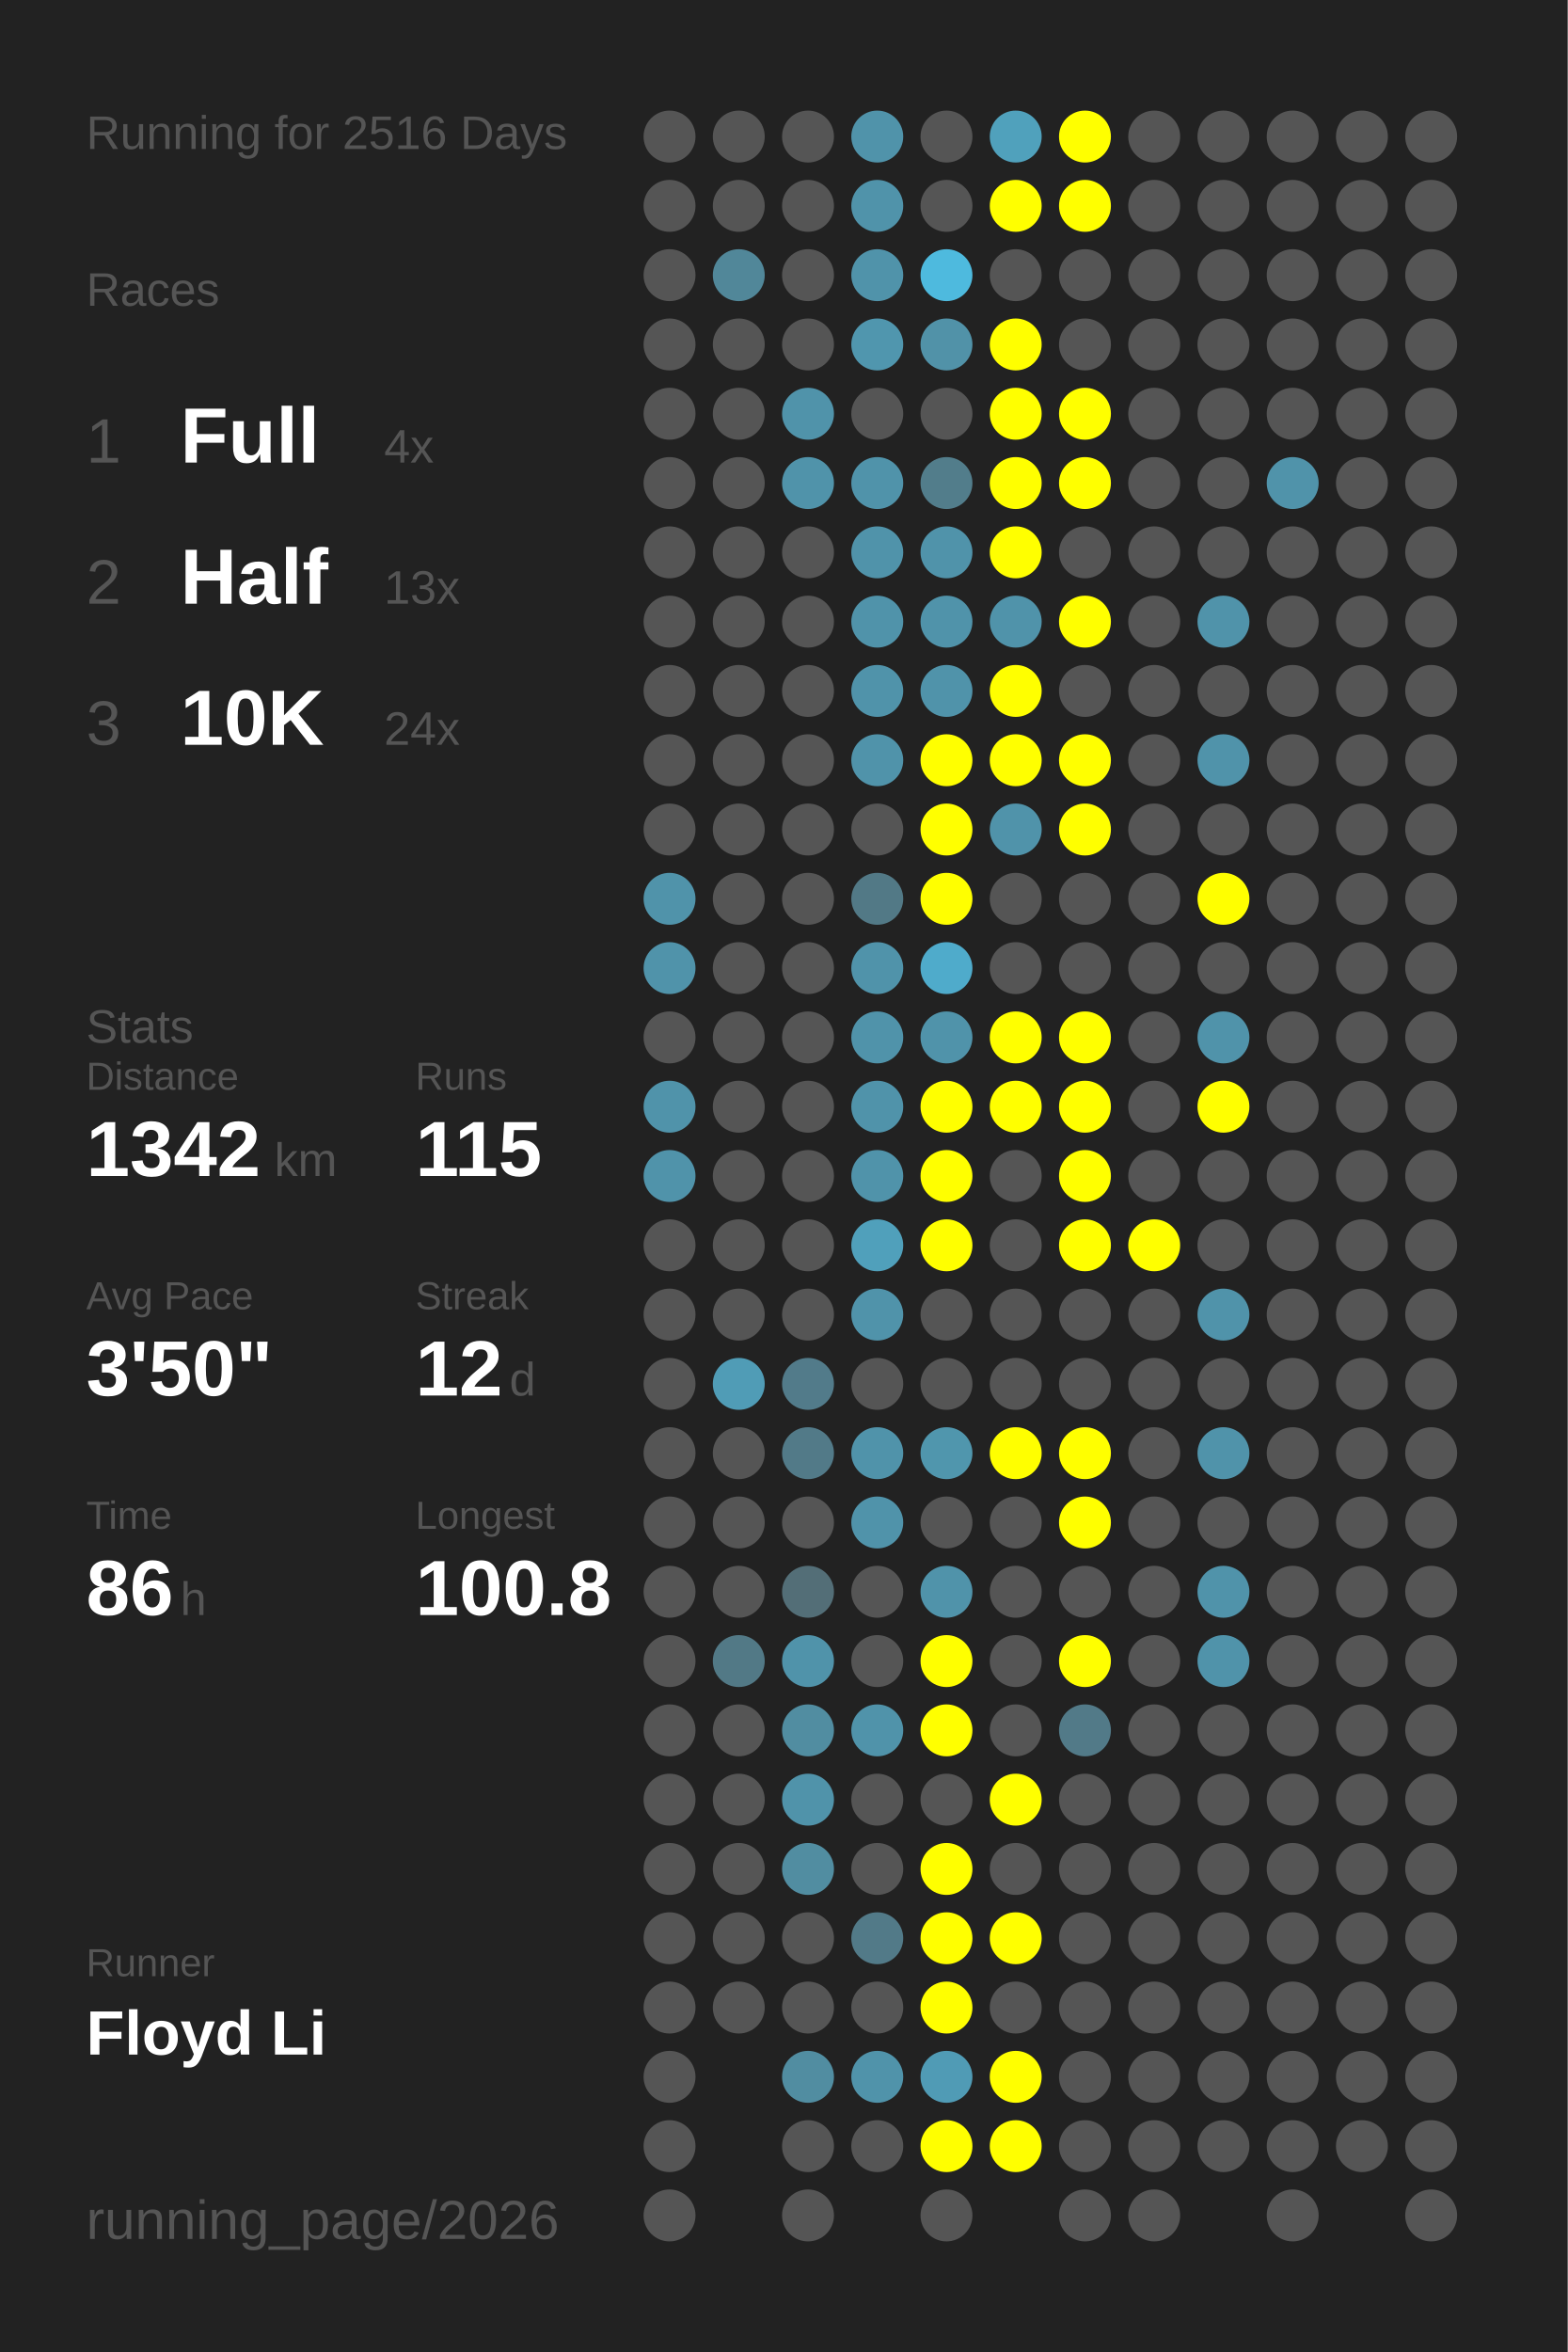
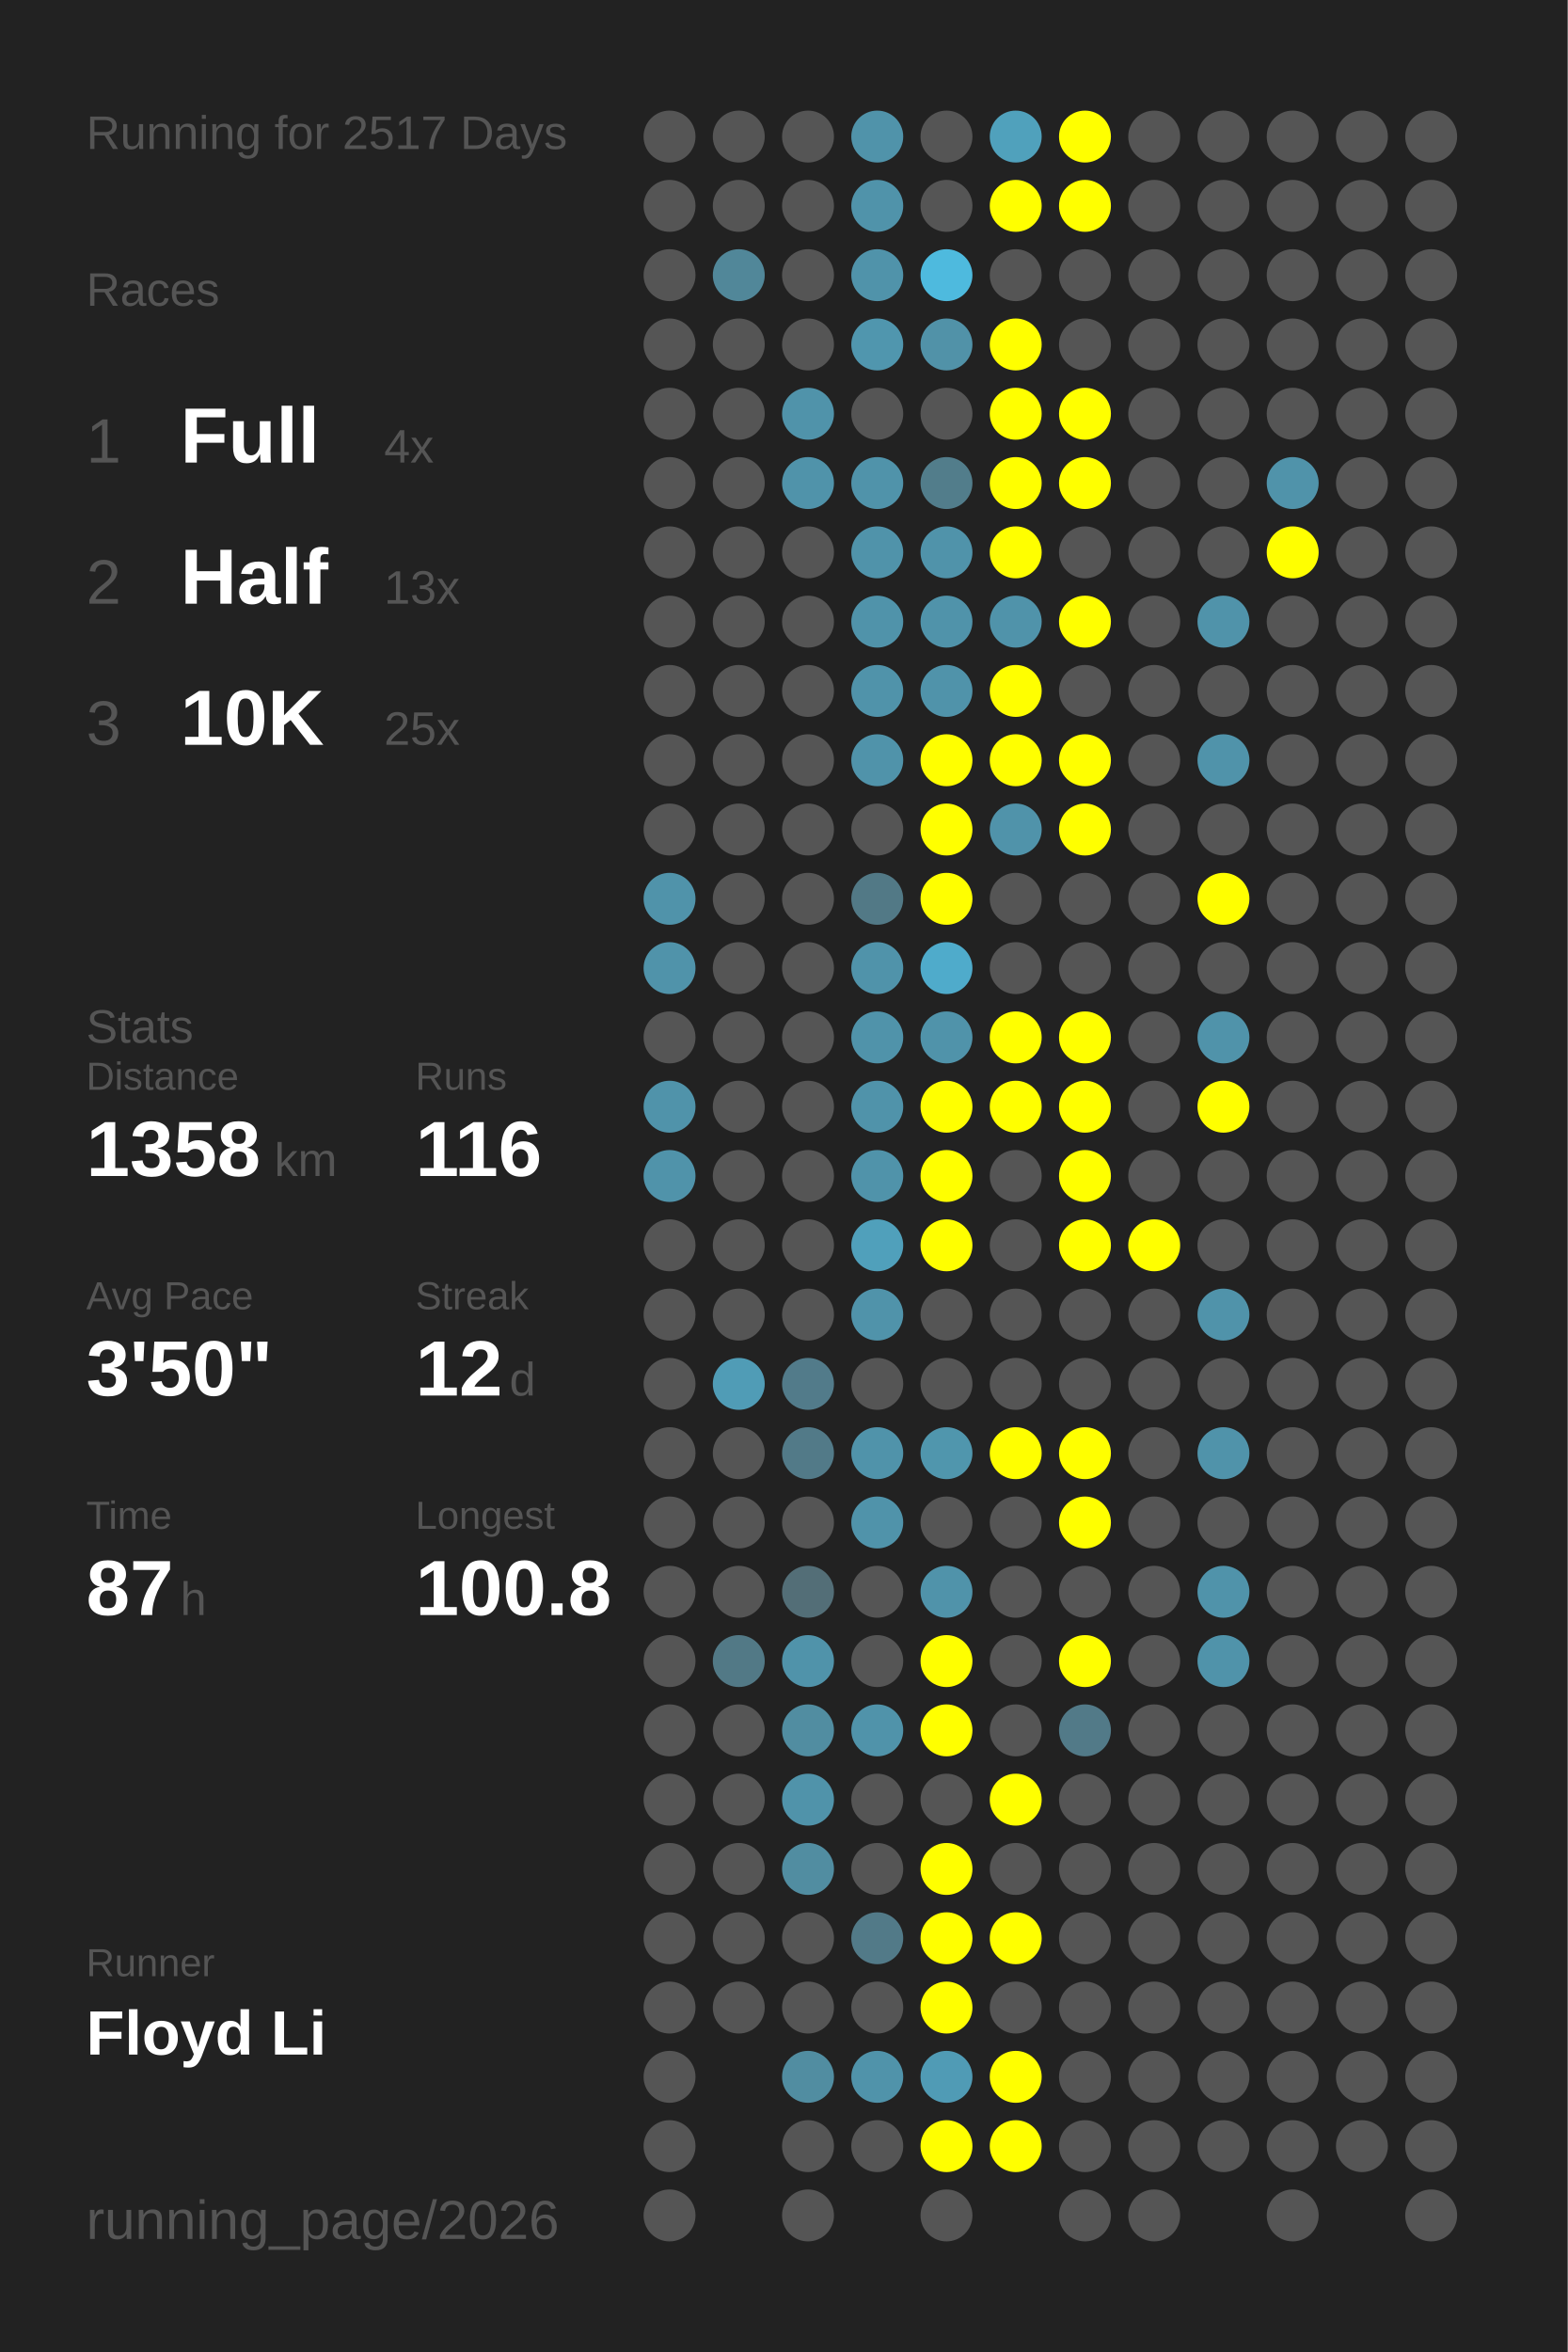
<svg xmlns="http://www.w3.org/2000/svg" baseProfile="full" height="300mm" version="1.1" viewBox="0,0,200,300" width="200mm">
  <defs />
  <rect fill="#222222" height="300" width="200" x="0" y="0" />
-   <text fill="#555555" style="font-size:6px; font-family:Arial;" x="11" y="19">Running for 2516 Days</text>
+   <text fill="#555555" style="font-size:6px; font-family:Arial;" x="11" y="19">Running for 2517 Days</text>
  <text fill="#555555" style="font-size:6px; font-family:Arial;" x="11" y="39">Races</text>
  <text fill="#555555" style="font-size:8px; font-family:Arial;" x="11" y="59">1</text>
  <text fill="#FFFFFF" style="font-size:10px; font-family:Arial; font-weight:bold;" x="23" y="59">Full</text>
  <text fill="#555555" style="font-size:6px; font-family:Arial;" x="49" y="59">4x</text>
  <text fill="#555555" style="font-size:8px; font-family:Arial;" x="11" y="77">2</text>
  <text fill="#FFFFFF" style="font-size:10px; font-family:Arial; font-weight:bold;" x="23" y="77">Half</text>
  <text fill="#555555" style="font-size:6px; font-family:Arial;" x="49" y="77">13x</text>
  <text fill="#555555" style="font-size:8px; font-family:Arial;" x="11" y="95">3</text>
  <text fill="#FFFFFF" style="font-size:10px; font-family:Arial; font-weight:bold;" x="23" y="95">10K</text>
-   <text fill="#555555" style="font-size:6px; font-family:Arial;" x="49" y="95">24x</text>
+   <text fill="#555555" style="font-size:6px; font-family:Arial;" x="49" y="95">25x</text>
  <text fill="#555555" style="font-size:6px; font-family:Arial;" x="11" y="133">Stats</text>
  <text fill="#555555" style="font-size:5px; font-family:Arial;" x="11" y="139">Distance</text>
-   <text fill="#FFFFFF" style="font-size:10px; font-family:Arial; font-weight:bold;" x="11" y="150">1342</text>
+   <text fill="#FFFFFF" style="font-size:10px; font-family:Arial; font-weight:bold;" x="11" y="150">1358</text>
  <text fill="#555555" style="font-size:6px; font-family:Arial;" x="35" y="150">km</text>
  <text fill="#555555" style="font-size:5px; font-family:Arial;" x="53" y="139">Runs</text>
-   <text fill="#FFFFFF" style="font-size:10px; font-family:Arial; font-weight:bold;" x="53" y="150">115</text>
+   <text fill="#FFFFFF" style="font-size:10px; font-family:Arial; font-weight:bold;" x="53" y="150">116</text>
  <text fill="#555555" style="font-size:5px; font-family:Arial;" x="11" y="167">Avg Pace</text>
  <text fill="#FFFFFF" style="font-size:10px; font-family:Arial; font-weight:bold;" x="11" y="178">3'50"</text>
  <text fill="#555555" style="font-size:5px; font-family:Arial;" x="53" y="167">Streak</text>
  <text fill="#FFFFFF" style="font-size:10px; font-family:Arial; font-weight:bold;" x="53" y="178">12</text>
  <text fill="#555555" style="font-size:6px; font-family:Arial;" x="65" y="178">d</text>
  <text fill="#555555" style="font-size:5px; font-family:Arial;" x="11" y="195">Time</text>
-   <text fill="#FFFFFF" style="font-size:10px; font-family:Arial; font-weight:bold;" x="11" y="206">86</text>
+   <text fill="#FFFFFF" style="font-size:10px; font-family:Arial; font-weight:bold;" x="11" y="206">87</text>
  <text fill="#555555" style="font-size:6px; font-family:Arial;" x="23" y="206">h</text>
  <text fill="#555555" style="font-size:5px; font-family:Arial;" x="53" y="195">Longest</text>
  <text fill="#FFFFFF" style="font-size:10px; font-family:Arial; font-weight:bold;" x="53" y="206">100.8</text>
  <text fill="#555555" style="font-size:5px; font-family:Arial;" x="11" y="252.065">Runner</text>
  <text fill="#FFFFFF" style="font-size:8px; font-family:Arial; font-weight:bold;" x="11" y="262.065">Floyd Li</text>
  <text fill="#555555" style="font-size:7px; font-family:Arial;" x="11" y="285.581">running_page/2026</text>
  <circle cx="85.417" cy="17.419" fill="#555555" r="3.312" />
  <circle cx="85.417" cy="26.258" fill="#555555" r="3.312" />
  <circle cx="85.417" cy="35.097" fill="#555555" r="3.312" />
  <circle cx="85.417" cy="43.935" fill="#555555" r="3.312" />
  <circle cx="85.417" cy="52.774" fill="#555555" r="3.312" />
  <circle cx="85.417" cy="61.613" fill="#555555" r="3.312" />
  <circle cx="85.417" cy="70.452" fill="#555555" r="3.312" />
  <circle cx="85.417" cy="79.29" fill="#555555" r="3.312" />
  <circle cx="85.417" cy="88.129" fill="#555555" r="3.312" />
  <circle cx="85.417" cy="96.968" fill="#555555" r="3.312" />
  <circle cx="85.417" cy="105.806" fill="#555555" r="3.312" />
  <circle cx="85.417" cy="114.645" fill="#5093aa" r="3.312" />
  <circle cx="85.417" cy="123.484" fill="#5093aa" r="3.312" />
  <circle cx="85.417" cy="132.323" fill="#555555" r="3.312" />
  <circle cx="85.417" cy="141.161" fill="#5093aa" r="3.312" />
  <circle cx="85.417" cy="150" fill="#5093aa" r="3.312" />
  <circle cx="85.417" cy="158.839" fill="#555555" r="3.312" />
  <circle cx="85.417" cy="167.677" fill="#555555" r="3.312" />
  <circle cx="85.417" cy="176.516" fill="#555555" r="3.312" />
  <circle cx="85.417" cy="185.355" fill="#555555" r="3.312" />
  <circle cx="85.417" cy="194.194" fill="#555555" r="3.312" />
  <circle cx="85.417" cy="203.032" fill="#555555" r="3.312" />
  <circle cx="85.417" cy="211.871" fill="#555555" r="3.312" />
  <circle cx="85.417" cy="220.71" fill="#555555" r="3.312" />
  <circle cx="85.417" cy="229.548" fill="#555555" r="3.312" />
  <circle cx="85.417" cy="238.387" fill="#555555" r="3.312" />
  <circle cx="85.417" cy="247.226" fill="#555555" r="3.312" />
  <circle cx="85.417" cy="256.065" fill="#555555" r="3.312" />
  <circle cx="85.417" cy="264.903" fill="#555555" r="3.312" />
  <circle cx="85.417" cy="273.742" fill="#555555" r="3.312" />
  <circle cx="85.417" cy="282.581" fill="#555555" r="3.312" />
  <circle cx="94.25" cy="17.419" fill="#555555" r="3.312" />
  <circle cx="94.25" cy="26.258" fill="#555555" r="3.312" />
  <circle cx="94.25" cy="35.097" fill="#518799" r="3.312" />
  <circle cx="94.25" cy="43.935" fill="#555555" r="3.312" />
  <circle cx="94.25" cy="52.774" fill="#555555" r="3.312" />
  <circle cx="94.25" cy="61.613" fill="#555555" r="3.312" />
  <circle cx="94.25" cy="70.452" fill="#555555" r="3.312" />
  <circle cx="94.25" cy="79.29" fill="#555555" r="3.312" />
  <circle cx="94.25" cy="88.129" fill="#555555" r="3.312" />
  <circle cx="94.25" cy="96.968" fill="#555555" r="3.312" />
  <circle cx="94.25" cy="105.806" fill="#555555" r="3.312" />
  <circle cx="94.25" cy="114.645" fill="#555555" r="3.312" />
  <circle cx="94.25" cy="123.484" fill="#555555" r="3.312" />
  <circle cx="94.25" cy="132.323" fill="#555555" r="3.312" />
  <circle cx="94.25" cy="141.161" fill="#555555" r="3.312" />
  <circle cx="94.25" cy="150" fill="#555555" r="3.312" />
  <circle cx="94.25" cy="158.839" fill="#555555" r="3.312" />
  <circle cx="94.25" cy="167.677" fill="#555555" r="3.312" />
  <circle cx="94.25" cy="176.516" fill="#509cb6" r="3.312" />
  <circle cx="94.25" cy="185.355" fill="#555555" r="3.312" />
  <circle cx="94.25" cy="194.194" fill="#555555" r="3.312" />
  <circle cx="94.25" cy="203.032" fill="#555555" r="3.312" />
  <circle cx="94.25" cy="211.871" fill="#527986" r="3.312" />
  <circle cx="94.25" cy="220.71" fill="#555555" r="3.312" />
  <circle cx="94.25" cy="229.548" fill="#555555" r="3.312" />
  <circle cx="94.25" cy="238.387" fill="#555555" r="3.312" />
  <circle cx="94.25" cy="247.226" fill="#555555" r="3.312" />
  <circle cx="94.25" cy="256.065" fill="#555555" r="3.312" />
  <circle cx="103.083" cy="17.419" fill="#555555" r="3.312" />
  <circle cx="103.083" cy="26.258" fill="#555555" r="3.312" />
  <circle cx="103.083" cy="35.097" fill="#555555" r="3.312" />
  <circle cx="103.083" cy="43.935" fill="#555555" r="3.312" />
  <circle cx="103.083" cy="52.774" fill="#5093aa" r="3.312" />
  <circle cx="103.083" cy="61.613" fill="#5093aa" r="3.312" />
  <circle cx="103.083" cy="70.452" fill="#555555" r="3.312" />
  <circle cx="103.083" cy="79.29" fill="#555555" r="3.312" />
  <circle cx="103.083" cy="88.129" fill="#555555" r="3.312" />
  <circle cx="103.083" cy="96.968" fill="#555555" r="3.312" />
  <circle cx="103.083" cy="105.806" fill="#555555" r="3.312" />
  <circle cx="103.083" cy="114.645" fill="#555555" r="3.312" />
  <circle cx="103.083" cy="123.484" fill="#555555" r="3.312" />
  <circle cx="103.083" cy="132.323" fill="#555555" r="3.312" />
  <circle cx="103.083" cy="141.161" fill="#555555" r="3.312" />
  <circle cx="103.083" cy="150" fill="#555555" r="3.312" />
  <circle cx="103.083" cy="158.839" fill="#555555" r="3.312" />
  <circle cx="103.083" cy="167.677" fill="#555555" r="3.312" />
  <circle cx="103.083" cy="176.516" fill="#527b8a" r="3.312" />
  <circle cx="103.083" cy="185.355" fill="#527a88" r="3.312" />
  <circle cx="103.083" cy="194.194" fill="#555555" r="3.312" />
  <circle cx="103.083" cy="203.032" fill="#536e77" r="3.312" />
  <circle cx="103.083" cy="211.871" fill="#5093aa" r="3.312" />
  <circle cx="103.083" cy="220.71" fill="#518da1" r="3.312" />
  <circle cx="103.083" cy="229.548" fill="#5093aa" r="3.312" />
  <circle cx="103.083" cy="238.387" fill="#518da1" r="3.312" />
  <circle cx="103.083" cy="247.226" fill="#555555" r="3.312" />
  <circle cx="103.083" cy="256.065" fill="#555555" r="3.312" />
  <circle cx="103.083" cy="264.903" fill="#518da1" r="3.312" />
  <circle cx="103.083" cy="273.742" fill="#555555" r="3.312" />
  <circle cx="103.083" cy="282.581" fill="#555555" r="3.312" />
  <circle cx="111.917" cy="17.419" fill="#5093aa" r="3.312" />
  <circle cx="111.917" cy="26.258" fill="#5093aa" r="3.312" />
  <circle cx="111.917" cy="35.097" fill="#5093aa" r="3.312" />
  <circle cx="111.917" cy="43.935" fill="#5096ae" r="3.312" />
  <circle cx="111.917" cy="52.774" fill="#555555" r="3.312" />
  <circle cx="111.917" cy="61.613" fill="#5093aa" r="3.312" />
  <circle cx="111.917" cy="70.452" fill="#5093aa" r="3.312" />
  <circle cx="111.917" cy="79.29" fill="#5093aa" r="3.312" />
  <circle cx="111.917" cy="88.129" fill="#5093aa" r="3.312" />
  <circle cx="111.917" cy="96.968" fill="#5093aa" r="3.312" />
  <circle cx="111.917" cy="105.806" fill="#555555" r="3.312" />
  <circle cx="111.917" cy="114.645" fill="#527986" r="3.312" />
  <circle cx="111.917" cy="123.484" fill="#5093aa" r="3.312" />
  <circle cx="111.917" cy="132.323" fill="#5093aa" r="3.312" />
  <circle cx="111.917" cy="141.161" fill="#5093aa" r="3.312" />
  <circle cx="111.917" cy="150" fill="#5093aa" r="3.312" />
  <circle cx="111.917" cy="158.839" fill="#50a0bb" r="3.312" />
  <circle cx="111.917" cy="167.677" fill="#5093aa" r="3.312" />
  <circle cx="111.917" cy="176.516" fill="#555555" r="3.312" />
  <circle cx="111.917" cy="185.355" fill="#5093aa" r="3.312" />
  <circle cx="111.917" cy="194.194" fill="#5093aa" r="3.312" />
  <circle cx="111.917" cy="203.032" fill="#555555" r="3.312" />
  <circle cx="111.917" cy="211.871" fill="#555555" r="3.312" />
  <circle cx="111.917" cy="220.71" fill="#5093aa" r="3.312" />
  <circle cx="111.917" cy="229.548" fill="#555555" r="3.312" />
  <circle cx="111.917" cy="238.387" fill="#555555" r="3.312" />
  <circle cx="111.917" cy="247.226" fill="#527a88" r="3.312" />
  <circle cx="111.917" cy="256.065" fill="#555555" r="3.312" />
  <circle cx="111.917" cy="264.903" fill="#5093aa" r="3.312" />
  <circle cx="111.917" cy="273.742" fill="#555555" r="3.312" />
  <circle cx="120.75" cy="17.419" fill="#555555" r="3.312" />
  <circle cx="120.75" cy="26.258" fill="#555555" r="3.312" />
  <circle cx="120.75" cy="35.097" fill="#4ebade" r="3.312" />
  <circle cx="120.75" cy="43.935" fill="#5192a8" r="3.312" />
  <circle cx="120.75" cy="52.774" fill="#555555" r="3.312" />
  <circle cx="120.75" cy="61.613" fill="#527d8b" r="3.312" />
  <circle cx="120.75" cy="70.452" fill="#5093aa" r="3.312" />
  <circle cx="120.75" cy="79.29" fill="#5093aa" r="3.312" />
  <circle cx="120.75" cy="88.129" fill="#5093aa" r="3.312" />
  <circle cx="120.75" cy="96.968" fill="#FFFF00" r="3.312" />
  <circle cx="120.75" cy="105.806" fill="#FFFF00" r="3.312" />
  <circle cx="120.75" cy="114.645" fill="#FFFF00" r="3.312" />
  <circle cx="120.75" cy="123.484" fill="#4fabcb" r="3.312" />
  <circle cx="120.75" cy="132.323" fill="#5093aa" r="3.312" />
  <circle cx="120.75" cy="141.161" fill="#FFFF00" r="3.312" />
  <circle cx="120.75" cy="150" fill="#FFFF00" r="3.312" />
  <circle cx="120.75" cy="158.839" fill="#FFFF00" r="3.312" />
  <circle cx="120.75" cy="167.677" fill="#555555" r="3.312" />
  <circle cx="120.75" cy="176.516" fill="#555555" r="3.312" />
  <circle cx="120.75" cy="185.355" fill="#5096ad" r="3.312" />
  <circle cx="120.75" cy="194.194" fill="#555555" r="3.312" />
  <circle cx="120.75" cy="203.032" fill="#5093aa" r="3.312" />
  <circle cx="120.75" cy="211.871" fill="#FFFF00" r="3.312" />
  <circle cx="120.75" cy="220.71" fill="#FFFF00" r="3.312" />
  <circle cx="120.75" cy="229.548" fill="#555555" r="3.312" />
  <circle cx="120.75" cy="238.387" fill="#FFFF00" r="3.312" />
  <circle cx="120.75" cy="247.226" fill="#FFFF00" r="3.312" />
  <circle cx="120.75" cy="256.065" fill="#FFFF00" r="3.312" />
  <circle cx="120.75" cy="264.903" fill="#509bb5" r="3.312" />
  <circle cx="120.75" cy="273.742" fill="#FFFF00" r="3.312" />
  <circle cx="120.75" cy="282.581" fill="#555555" r="3.312" />
  <circle cx="129.583" cy="17.419" fill="#50a1bc" r="3.312" />
  <circle cx="129.583" cy="26.258" fill="#FFFF00" r="3.312" />
  <circle cx="129.583" cy="35.097" fill="#555555" r="3.312" />
  <circle cx="129.583" cy="43.935" fill="#FFFF00" r="3.312" />
  <circle cx="129.583" cy="52.774" fill="#FFFF00" r="3.312" />
  <circle cx="129.583" cy="61.613" fill="#FFFF00" r="3.312" />
  <circle cx="129.583" cy="70.452" fill="#FFFF00" r="3.312" />
  <circle cx="129.583" cy="79.29" fill="#5093aa" r="3.312" />
  <circle cx="129.583" cy="88.129" fill="#FFFF00" r="3.312" />
  <circle cx="129.583" cy="96.968" fill="#FFFF00" r="3.312" />
  <circle cx="129.583" cy="105.806" fill="#5093aa" r="3.312" />
  <circle cx="129.583" cy="114.645" fill="#555555" r="3.312" />
  <circle cx="129.583" cy="123.484" fill="#555555" r="3.312" />
  <circle cx="129.583" cy="132.323" fill="#FFFF00" r="3.312" />
  <circle cx="129.583" cy="141.161" fill="#FFFF00" r="3.312" />
  <circle cx="129.583" cy="150" fill="#555555" r="3.312" />
  <circle cx="129.583" cy="158.839" fill="#555555" r="3.312" />
  <circle cx="129.583" cy="167.677" fill="#555555" r="3.312" />
  <circle cx="129.583" cy="176.516" fill="#555555" r="3.312" />
  <circle cx="129.583" cy="185.355" fill="#FFFF00" r="3.312" />
  <circle cx="129.583" cy="194.194" fill="#555555" r="3.312" />
  <circle cx="129.583" cy="203.032" fill="#555555" r="3.312" />
  <circle cx="129.583" cy="211.871" fill="#555555" r="3.312" />
  <circle cx="129.583" cy="220.71" fill="#555555" r="3.312" />
  <circle cx="129.583" cy="229.548" fill="#FFFF00" r="3.312" />
  <circle cx="129.583" cy="238.387" fill="#555555" r="3.312" />
  <circle cx="129.583" cy="247.226" fill="#FFFF00" r="3.312" />
  <circle cx="129.583" cy="256.065" fill="#555555" r="3.312" />
  <circle cx="129.583" cy="264.903" fill="#FFFF00" r="3.312" />
  <circle cx="129.583" cy="273.742" fill="#FFFF00" r="3.312" />
  <circle cx="138.417" cy="17.419" fill="#FFFF00" r="3.312" />
  <circle cx="138.417" cy="26.258" fill="#FFFF00" r="3.312" />
  <circle cx="138.417" cy="35.097" fill="#555555" r="3.312" />
  <circle cx="138.417" cy="43.935" fill="#555555" r="3.312" />
  <circle cx="138.417" cy="52.774" fill="#FFFF00" r="3.312" />
  <circle cx="138.417" cy="61.613" fill="#FFFF00" r="3.312" />
  <circle cx="138.417" cy="70.452" fill="#555555" r="3.312" />
  <circle cx="138.417" cy="79.29" fill="#FFFF00" r="3.312" />
  <circle cx="138.417" cy="88.129" fill="#555555" r="3.312" />
  <circle cx="138.417" cy="96.968" fill="#FFFF00" r="3.312" />
  <circle cx="138.417" cy="105.806" fill="#FFFF00" r="3.312" />
  <circle cx="138.417" cy="114.645" fill="#555555" r="3.312" />
  <circle cx="138.417" cy="123.484" fill="#555555" r="3.312" />
  <circle cx="138.417" cy="132.323" fill="#FFFF00" r="3.312" />
  <circle cx="138.417" cy="141.161" fill="#FFFF00" r="3.312" />
  <circle cx="138.417" cy="150" fill="#FFFF00" r="3.312" />
  <circle cx="138.417" cy="158.839" fill="#FFFF00" r="3.312" />
  <circle cx="138.417" cy="167.677" fill="#555555" r="3.312" />
  <circle cx="138.417" cy="176.516" fill="#555555" r="3.312" />
  <circle cx="138.417" cy="185.355" fill="#FFFF00" r="3.312" />
  <circle cx="138.417" cy="194.194" fill="#FFFF00" r="3.312" />
  <circle cx="138.417" cy="203.032" fill="#555555" r="3.312" />
  <circle cx="138.417" cy="211.871" fill="#FFFF00" r="3.312" />
  <circle cx="138.417" cy="220.71" fill="#527a88" r="3.312" />
  <circle cx="138.417" cy="229.548" fill="#555555" r="3.312" />
  <circle cx="138.417" cy="238.387" fill="#555555" r="3.312" />
  <circle cx="138.417" cy="247.226" fill="#555555" r="3.312" />
  <circle cx="138.417" cy="256.065" fill="#555555" r="3.312" />
  <circle cx="138.417" cy="264.903" fill="#555555" r="3.312" />
  <circle cx="138.417" cy="273.742" fill="#555555" r="3.312" />
  <circle cx="138.417" cy="282.581" fill="#555555" r="3.312" />
  <circle cx="147.25" cy="17.419" fill="#555555" r="3.312" />
  <circle cx="147.25" cy="26.258" fill="#555555" r="3.312" />
  <circle cx="147.25" cy="35.097" fill="#555555" r="3.312" />
  <circle cx="147.25" cy="43.935" fill="#555555" r="3.312" />
  <circle cx="147.25" cy="52.774" fill="#555555" r="3.312" />
  <circle cx="147.25" cy="61.613" fill="#555555" r="3.312" />
  <circle cx="147.25" cy="70.452" fill="#555555" r="3.312" />
  <circle cx="147.25" cy="79.29" fill="#555555" r="3.312" />
  <circle cx="147.25" cy="88.129" fill="#555555" r="3.312" />
  <circle cx="147.25" cy="96.968" fill="#555555" r="3.312" />
  <circle cx="147.25" cy="105.806" fill="#555555" r="3.312" />
  <circle cx="147.25" cy="114.645" fill="#555555" r="3.312" />
  <circle cx="147.25" cy="123.484" fill="#555555" r="3.312" />
  <circle cx="147.25" cy="132.323" fill="#555555" r="3.312" />
  <circle cx="147.25" cy="141.161" fill="#555555" r="3.312" />
  <circle cx="147.25" cy="150" fill="#555555" r="3.312" />
  <circle cx="147.25" cy="158.839" fill="#FFFF00" r="3.312" />
  <circle cx="147.25" cy="167.677" fill="#555555" r="3.312" />
  <circle cx="147.25" cy="176.516" fill="#555555" r="3.312" />
  <circle cx="147.25" cy="185.355" fill="#555555" r="3.312" />
  <circle cx="147.25" cy="194.194" fill="#555555" r="3.312" />
  <circle cx="147.25" cy="203.032" fill="#555555" r="3.312" />
  <circle cx="147.25" cy="211.871" fill="#555555" r="3.312" />
  <circle cx="147.25" cy="220.71" fill="#555555" r="3.312" />
  <circle cx="147.25" cy="229.548" fill="#555555" r="3.312" />
  <circle cx="147.25" cy="238.387" fill="#555555" r="3.312" />
  <circle cx="147.25" cy="247.226" fill="#555555" r="3.312" />
  <circle cx="147.25" cy="256.065" fill="#555555" r="3.312" />
  <circle cx="147.25" cy="264.903" fill="#555555" r="3.312" />
  <circle cx="147.25" cy="273.742" fill="#555555" r="3.312" />
  <circle cx="147.25" cy="282.581" fill="#555555" r="3.312" />
  <circle cx="156.083" cy="17.419" fill="#555555" r="3.312" />
  <circle cx="156.083" cy="26.258" fill="#555555" r="3.312" />
  <circle cx="156.083" cy="35.097" fill="#555555" r="3.312" />
  <circle cx="156.083" cy="43.935" fill="#555555" r="3.312" />
  <circle cx="156.083" cy="52.774" fill="#555555" r="3.312" />
  <circle cx="156.083" cy="61.613" fill="#555555" r="3.312" />
  <circle cx="156.083" cy="70.452" fill="#555555" r="3.312" />
  <circle cx="156.083" cy="79.29" fill="#5093aa" r="3.312" />
  <circle cx="156.083" cy="88.129" fill="#555555" r="3.312" />
  <circle cx="156.083" cy="96.968" fill="#5093aa" r="3.312" />
  <circle cx="156.083" cy="105.806" fill="#555555" r="3.312" />
  <circle cx="156.083" cy="114.645" fill="#FFFF00" r="3.312" />
  <circle cx="156.083" cy="123.484" fill="#555555" r="3.312" />
  <circle cx="156.083" cy="132.323" fill="#5093aa" r="3.312" />
  <circle cx="156.083" cy="141.161" fill="#FFFF00" r="3.312" />
  <circle cx="156.083" cy="150" fill="#555555" r="3.312" />
  <circle cx="156.083" cy="158.839" fill="#555555" r="3.312" />
  <circle cx="156.083" cy="167.677" fill="#5093aa" r="3.312" />
  <circle cx="156.083" cy="176.516" fill="#555555" r="3.312" />
  <circle cx="156.083" cy="185.355" fill="#5093aa" r="3.312" />
  <circle cx="156.083" cy="194.194" fill="#555555" r="3.312" />
  <circle cx="156.083" cy="203.032" fill="#5093aa" r="3.312" />
  <circle cx="156.083" cy="211.871" fill="#5093aa" r="3.312" />
  <circle cx="156.083" cy="220.71" fill="#555555" r="3.312" />
  <circle cx="156.083" cy="229.548" fill="#555555" r="3.312" />
  <circle cx="156.083" cy="238.387" fill="#555555" r="3.312" />
  <circle cx="156.083" cy="247.226" fill="#555555" r="3.312" />
  <circle cx="156.083" cy="256.065" fill="#555555" r="3.312" />
  <circle cx="156.083" cy="264.903" fill="#555555" r="3.312" />
  <circle cx="156.083" cy="273.742" fill="#555555" r="3.312" />
  <circle cx="164.917" cy="17.419" fill="#555555" r="3.312" />
  <circle cx="164.917" cy="26.258" fill="#555555" r="3.312" />
  <circle cx="164.917" cy="35.097" fill="#555555" r="3.312" />
  <circle cx="164.917" cy="43.935" fill="#555555" r="3.312" />
  <circle cx="164.917" cy="52.774" fill="#555555" r="3.312" />
  <circle cx="164.917" cy="61.613" fill="#5093aa" r="3.312" />
-   <circle cx="164.917" cy="70.452" fill="#555555" r="3.312" />
+   <circle cx="164.917" cy="70.452" fill="#FFFF00" r="3.312" />
  <circle cx="164.917" cy="79.29" fill="#555555" r="3.312" />
  <circle cx="164.917" cy="88.129" fill="#555555" r="3.312" />
  <circle cx="164.917" cy="96.968" fill="#555555" r="3.312" />
  <circle cx="164.917" cy="105.806" fill="#555555" r="3.312" />
  <circle cx="164.917" cy="114.645" fill="#555555" r="3.312" />
  <circle cx="164.917" cy="123.484" fill="#555555" r="3.312" />
  <circle cx="164.917" cy="132.323" fill="#555555" r="3.312" />
  <circle cx="164.917" cy="141.161" fill="#555555" r="3.312" />
  <circle cx="164.917" cy="150" fill="#555555" r="3.312" />
  <circle cx="164.917" cy="158.839" fill="#555555" r="3.312" />
  <circle cx="164.917" cy="167.677" fill="#555555" r="3.312" />
  <circle cx="164.917" cy="176.516" fill="#555555" r="3.312" />
  <circle cx="164.917" cy="185.355" fill="#555555" r="3.312" />
  <circle cx="164.917" cy="194.194" fill="#555555" r="3.312" />
  <circle cx="164.917" cy="203.032" fill="#555555" r="3.312" />
  <circle cx="164.917" cy="211.871" fill="#555555" r="3.312" />
  <circle cx="164.917" cy="220.71" fill="#555555" r="3.312" />
  <circle cx="164.917" cy="229.548" fill="#555555" r="3.312" />
  <circle cx="164.917" cy="238.387" fill="#555555" r="3.312" />
  <circle cx="164.917" cy="247.226" fill="#555555" r="3.312" />
  <circle cx="164.917" cy="256.065" fill="#555555" r="3.312" />
  <circle cx="164.917" cy="264.903" fill="#555555" r="3.312" />
  <circle cx="164.917" cy="273.742" fill="#555555" r="3.312" />
  <circle cx="164.917" cy="282.581" fill="#555555" r="3.312" />
  <circle cx="173.75" cy="17.419" fill="#555555" r="3.312" />
  <circle cx="173.75" cy="26.258" fill="#555555" r="3.312" />
  <circle cx="173.75" cy="35.097" fill="#555555" r="3.312" />
  <circle cx="173.75" cy="43.935" fill="#555555" r="3.312" />
  <circle cx="173.75" cy="52.774" fill="#555555" r="3.312" />
  <circle cx="173.75" cy="61.613" fill="#555555" r="3.312" />
  <circle cx="173.75" cy="70.452" fill="#555555" r="3.312" />
  <circle cx="173.75" cy="79.29" fill="#555555" r="3.312" />
  <circle cx="173.75" cy="88.129" fill="#555555" r="3.312" />
  <circle cx="173.75" cy="96.968" fill="#555555" r="3.312" />
  <circle cx="173.75" cy="105.806" fill="#555555" r="3.312" />
  <circle cx="173.75" cy="114.645" fill="#555555" r="3.312" />
  <circle cx="173.75" cy="123.484" fill="#555555" r="3.312" />
  <circle cx="173.75" cy="132.323" fill="#555555" r="3.312" />
  <circle cx="173.75" cy="141.161" fill="#555555" r="3.312" />
  <circle cx="173.75" cy="150" fill="#555555" r="3.312" />
  <circle cx="173.75" cy="158.839" fill="#555555" r="3.312" />
  <circle cx="173.75" cy="167.677" fill="#555555" r="3.312" />
  <circle cx="173.75" cy="176.516" fill="#555555" r="3.312" />
  <circle cx="173.75" cy="185.355" fill="#555555" r="3.312" />
  <circle cx="173.75" cy="194.194" fill="#555555" r="3.312" />
  <circle cx="173.75" cy="203.032" fill="#555555" r="3.312" />
  <circle cx="173.75" cy="211.871" fill="#555555" r="3.312" />
  <circle cx="173.75" cy="220.71" fill="#555555" r="3.312" />
  <circle cx="173.75" cy="229.548" fill="#555555" r="3.312" />
  <circle cx="173.75" cy="238.387" fill="#555555" r="3.312" />
  <circle cx="173.75" cy="247.226" fill="#555555" r="3.312" />
  <circle cx="173.75" cy="256.065" fill="#555555" r="3.312" />
  <circle cx="173.75" cy="264.903" fill="#555555" r="3.312" />
  <circle cx="173.75" cy="273.742" fill="#555555" r="3.312" />
  <circle cx="182.583" cy="17.419" fill="#555555" r="3.312" />
  <circle cx="182.583" cy="26.258" fill="#555555" r="3.312" />
  <circle cx="182.583" cy="35.097" fill="#555555" r="3.312" />
  <circle cx="182.583" cy="43.935" fill="#555555" r="3.312" />
  <circle cx="182.583" cy="52.774" fill="#555555" r="3.312" />
  <circle cx="182.583" cy="61.613" fill="#555555" r="3.312" />
  <circle cx="182.583" cy="70.452" fill="#555555" r="3.312" />
  <circle cx="182.583" cy="79.29" fill="#555555" r="3.312" />
  <circle cx="182.583" cy="88.129" fill="#555555" r="3.312" />
  <circle cx="182.583" cy="96.968" fill="#555555" r="3.312" />
  <circle cx="182.583" cy="105.806" fill="#555555" r="3.312" />
  <circle cx="182.583" cy="114.645" fill="#555555" r="3.312" />
  <circle cx="182.583" cy="123.484" fill="#555555" r="3.312" />
  <circle cx="182.583" cy="132.323" fill="#555555" r="3.312" />
  <circle cx="182.583" cy="141.161" fill="#555555" r="3.312" />
  <circle cx="182.583" cy="150" fill="#555555" r="3.312" />
  <circle cx="182.583" cy="158.839" fill="#555555" r="3.312" />
  <circle cx="182.583" cy="167.677" fill="#555555" r="3.312" />
  <circle cx="182.583" cy="176.516" fill="#555555" r="3.312" />
  <circle cx="182.583" cy="185.355" fill="#555555" r="3.312" />
  <circle cx="182.583" cy="194.194" fill="#555555" r="3.312" />
  <circle cx="182.583" cy="203.032" fill="#555555" r="3.312" />
  <circle cx="182.583" cy="211.871" fill="#555555" r="3.312" />
  <circle cx="182.583" cy="220.71" fill="#555555" r="3.312" />
  <circle cx="182.583" cy="229.548" fill="#555555" r="3.312" />
  <circle cx="182.583" cy="238.387" fill="#555555" r="3.312" />
  <circle cx="182.583" cy="247.226" fill="#555555" r="3.312" />
  <circle cx="182.583" cy="256.065" fill="#555555" r="3.312" />
  <circle cx="182.583" cy="264.903" fill="#555555" r="3.312" />
  <circle cx="182.583" cy="273.742" fill="#555555" r="3.312" />
  <circle cx="182.583" cy="282.581" fill="#555555" r="3.312" />
</svg>
